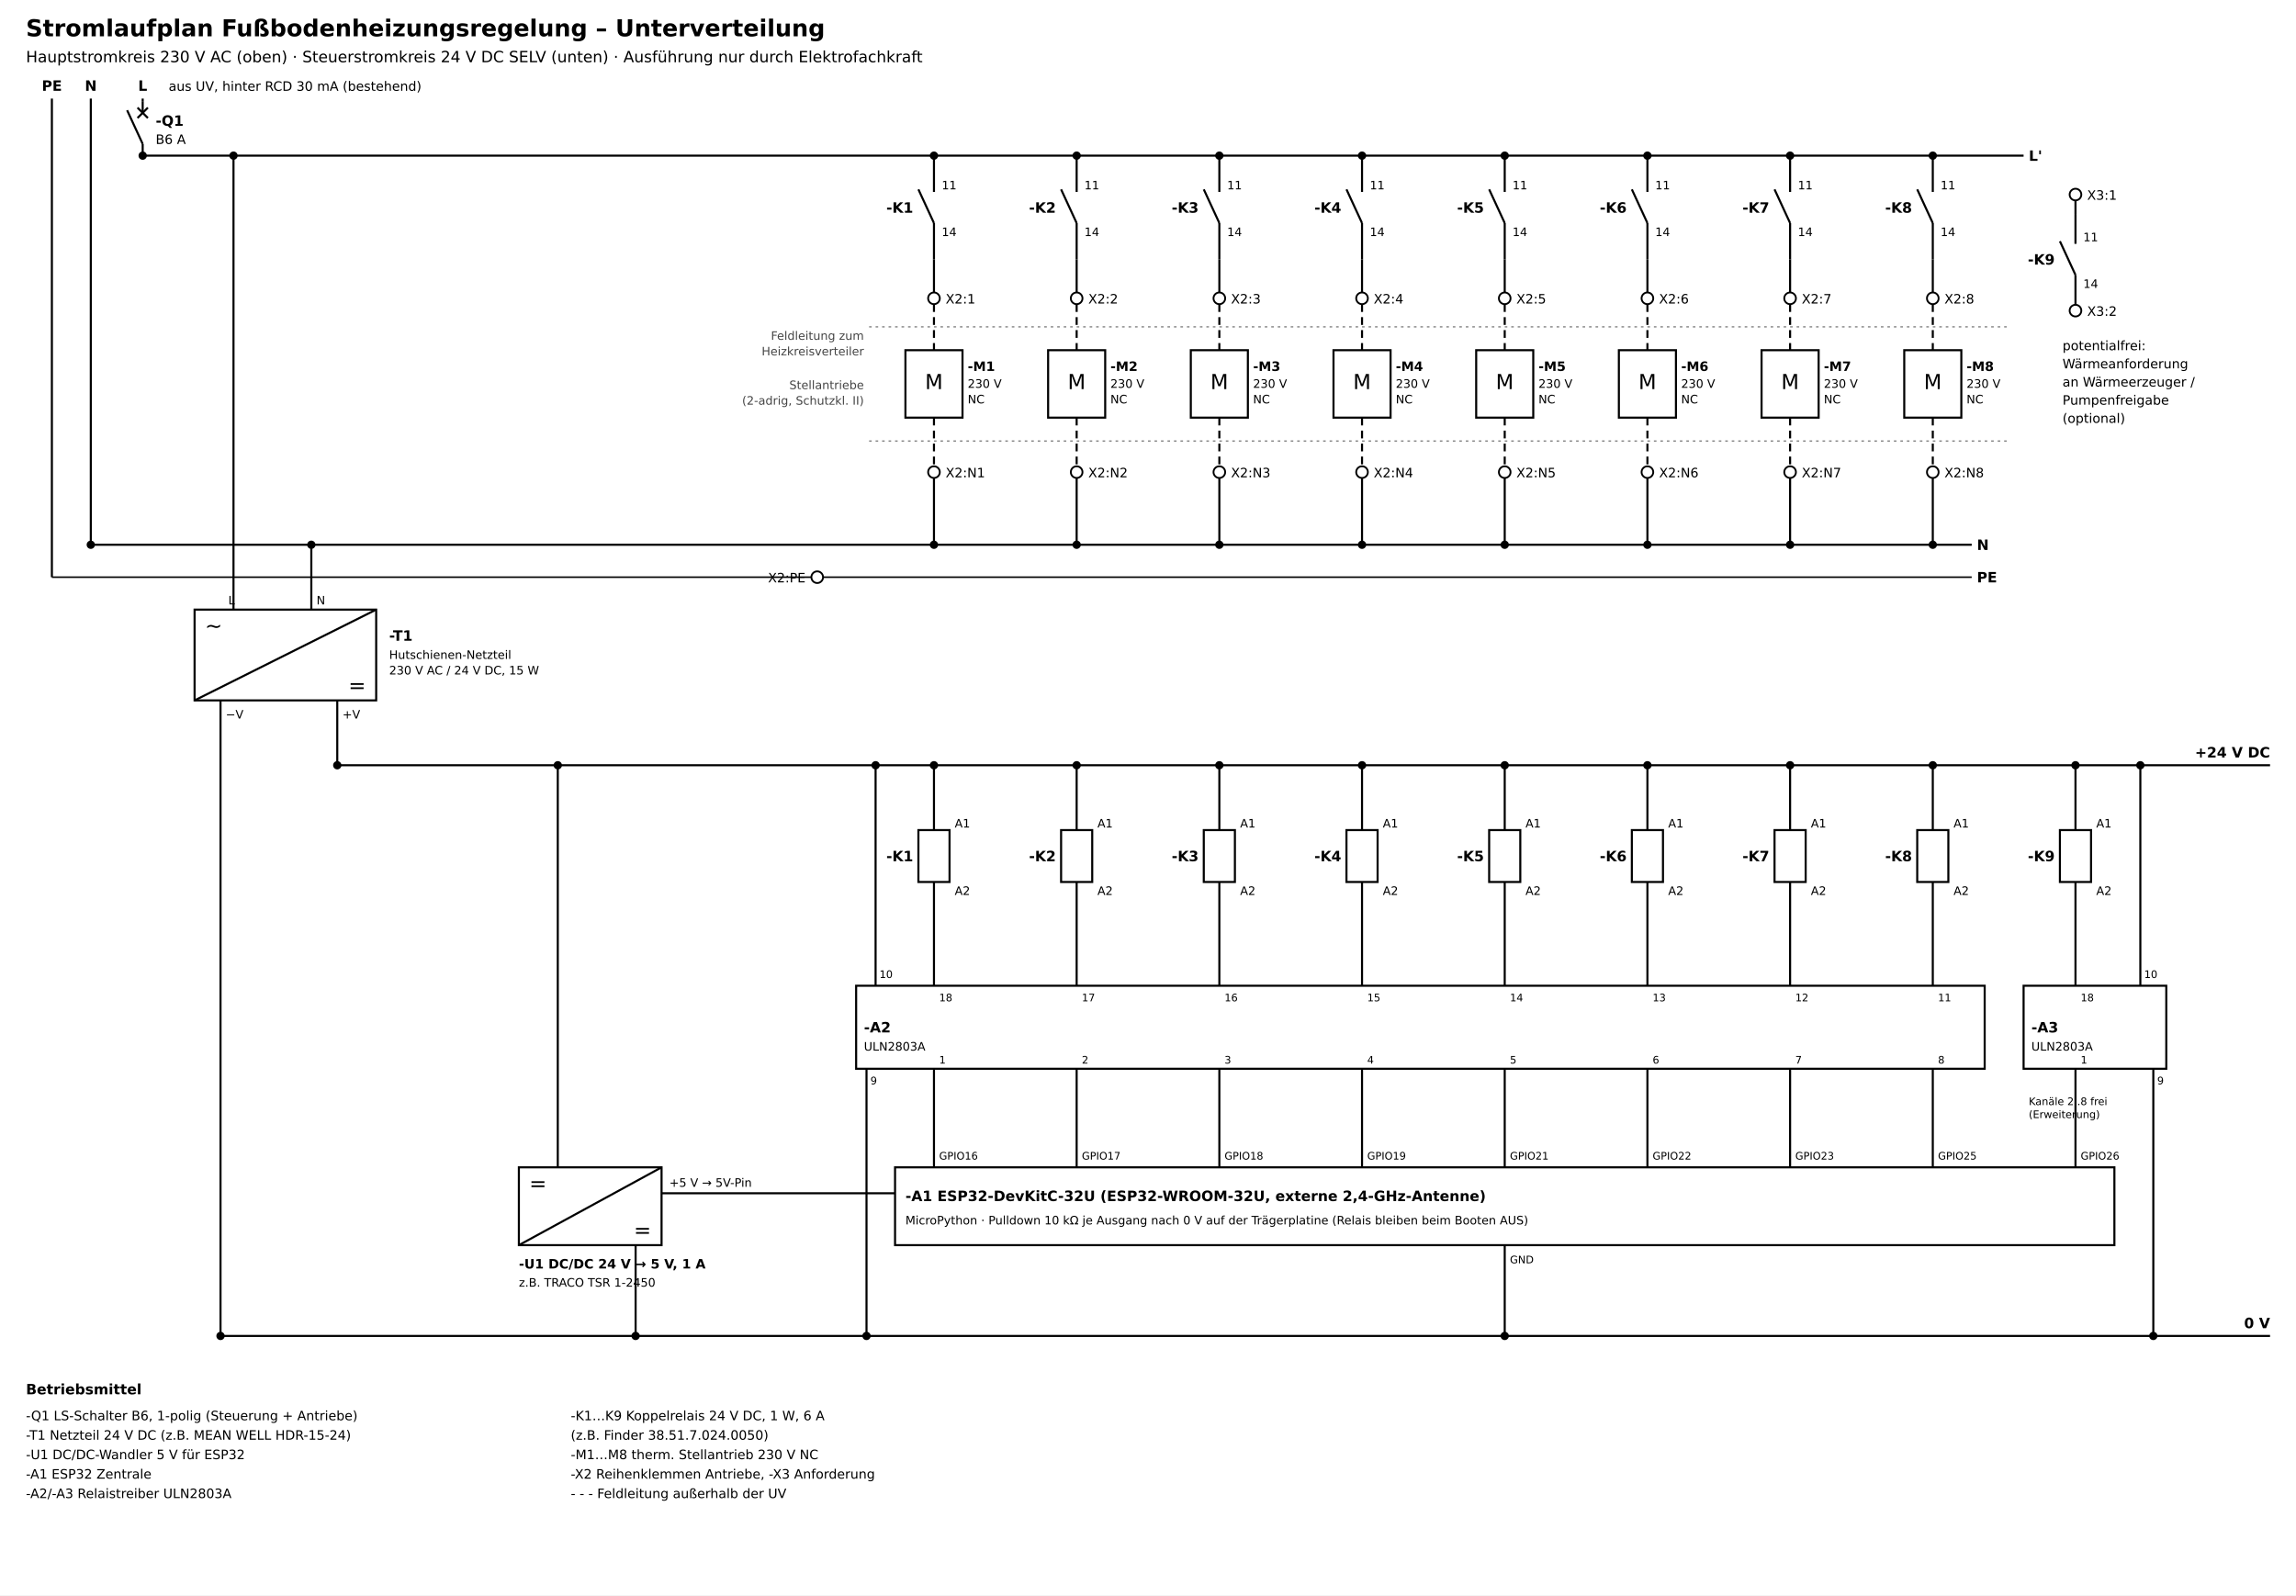
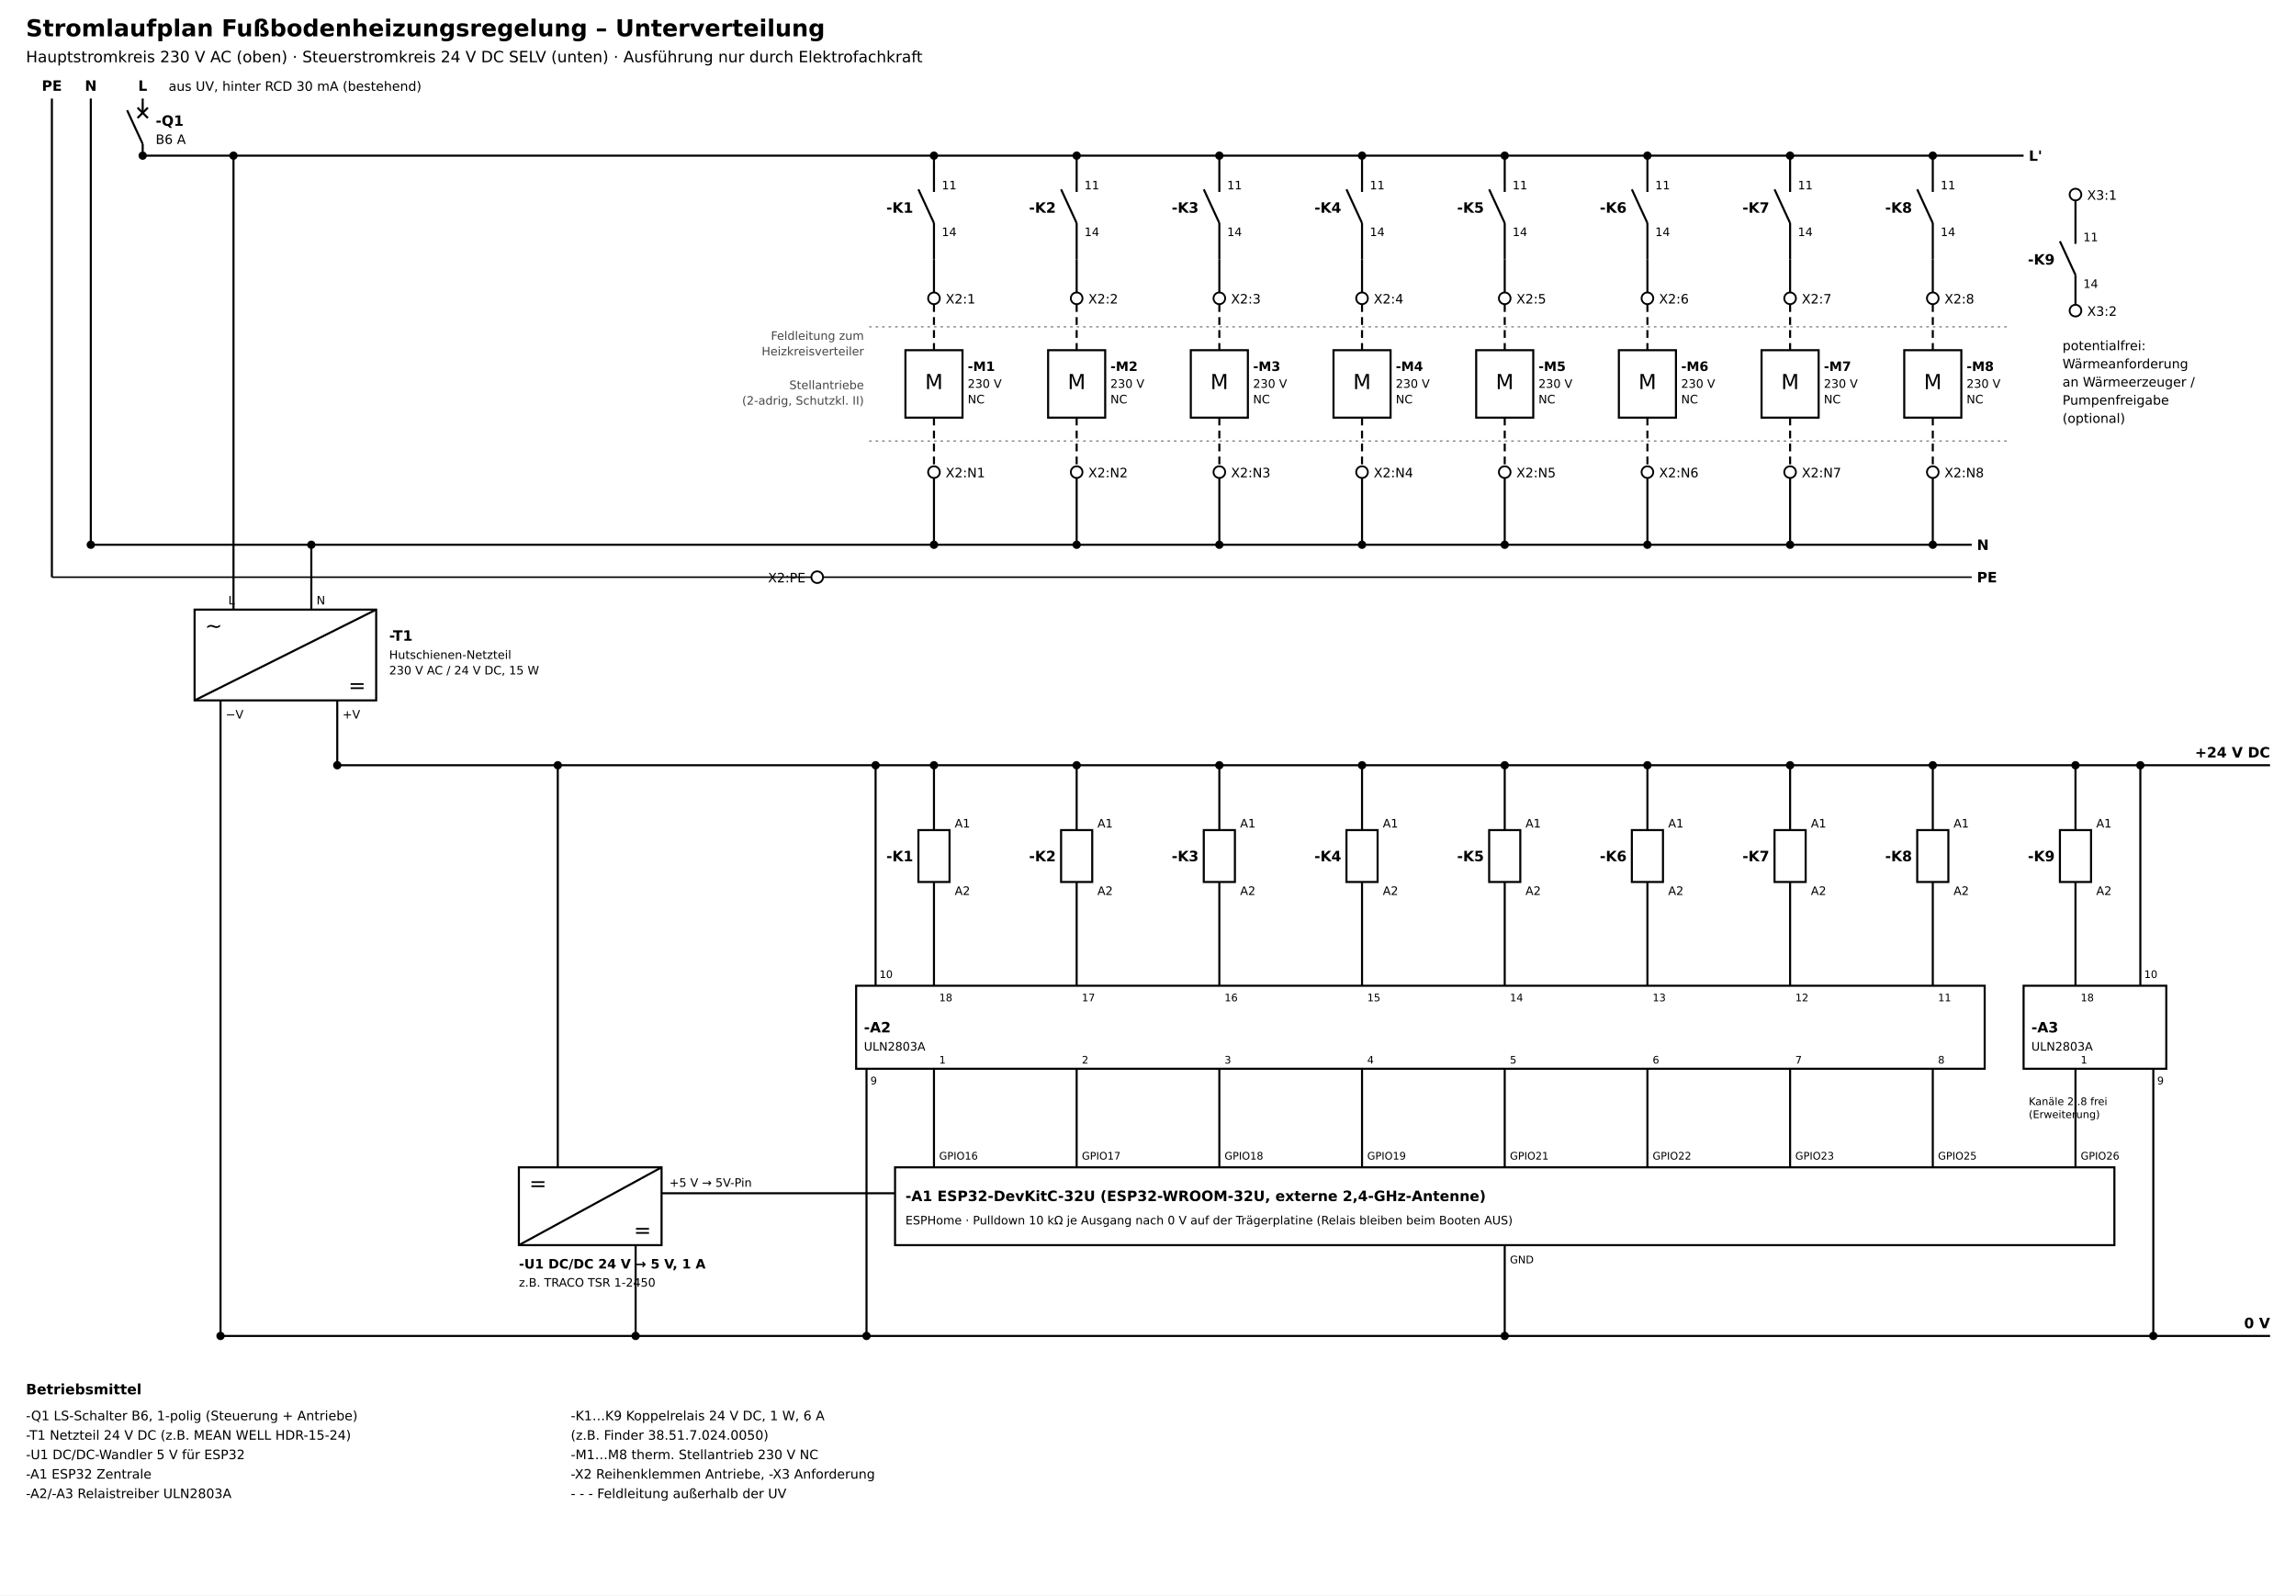
<svg xmlns="http://www.w3.org/2000/svg" width="1770" height="1230" viewBox="0 0 1770 1230" font-family="DejaVu Sans, Arial, sans-serif">
  <rect width="100%" height="100%" fill="#fff" />
  <text x="20" y="28" font-size="18" text-anchor="start" fill="#000" font-weight="bold">Stromlaufplan Fußbodenheizungsregelung – Unterverteilung</text>
  <text x="20" y="48" font-size="12" text-anchor="start" fill="#000">Hauptstromkreis 230 V AC (oben)  ·  Steuerstromkreis 24 V DC SELV (unten)  ·  Ausführung nur durch Elektrofachkraft</text>
  <text x="40" y="70" font-size="11" text-anchor="middle" fill="#000" font-weight="bold">PE</text>
  <text x="70" y="70" font-size="11" text-anchor="middle" fill="#000" font-weight="bold">N</text>
  <text x="110" y="70" font-size="11" text-anchor="middle" fill="#000" font-weight="bold">L</text>
  <text x="130" y="70" font-size="10" text-anchor="start" fill="#000">aus UV, hinter RCD 30 mA (bestehend)</text>
  <line x1="110" y1="76" x2="110" y2="78" stroke="#000" stroke-width="1.6" />
  <line x1="110" y1="78" x2="110" y2="87" stroke="#000" stroke-width="1.6" />
  <line x1="110" y1="111" x2="110" y2="120" stroke="#000" stroke-width="1.6" />
  <line x1="110" y1="111" x2="98" y2="85" stroke="#000" stroke-width="1.6" />
  <line x1="106" y1="83" x2="114" y2="91" stroke="#000" stroke-width="1.6" />
  <line x1="106" y1="91" x2="114" y2="83" stroke="#000" stroke-width="1.6" />
  <text x="120" y="97" font-size="11" text-anchor="start" fill="#000" font-weight="bold">-Q1</text>
  <text x="120" y="111" font-size="10" text-anchor="start" fill="#000">B6 A</text>
  <circle cx="110" cy="120" r="3.2" fill="#000" stroke="#000" stroke-width="0" />
  <line x1="110" y1="120" x2="1560" y2="120" stroke="#000" stroke-width="1.6" />
  <text x="1564" y="124" font-size="11" text-anchor="start" fill="#000" font-weight="bold">L'</text>
  <line x1="70" y1="76" x2="70" y2="420" stroke="#000" stroke-width="1.6" />
  <circle cx="70" cy="420" r="3.2" fill="#000" stroke="#000" stroke-width="0" />
  <line x1="70" y1="420" x2="1520" y2="420" stroke="#000" stroke-width="1.6" />
  <text x="1524" y="424" font-size="11" text-anchor="start" fill="#000" font-weight="bold">N</text>
  <line x1="40" y1="76" x2="40" y2="445" stroke="#000" stroke-width="1.6" />
  <line x1="40" y1="445" x2="1520" y2="445" stroke="#000" stroke-width="1.2" />
  <text x="1524" y="449" font-size="11" text-anchor="start" fill="#000" font-weight="bold">PE</text>
  <circle cx="720" cy="120" r="3.2" fill="#000" stroke="#000" stroke-width="0" />
  <line x1="720" y1="120" x2="720" y2="148" stroke="#000" stroke-width="1.6" />
  <line x1="720" y1="172" x2="720" y2="200" stroke="#000" stroke-width="1.6" />
  <line x1="720" y1="172" x2="708" y2="146" stroke="#000" stroke-width="1.6" />
  <text x="726" y="146" font-size="9" text-anchor="start" fill="#000">11</text>
  <text x="726" y="182" font-size="9" text-anchor="start" fill="#000">14</text>
  <text x="704" y="164" font-size="11" text-anchor="end" fill="#000" font-weight="bold">-K1</text>
  <line x1="720" y1="200" x2="720" y2="226" stroke="#000" stroke-width="1.6" />
  <circle cx="720" cy="230" r="4.5" fill="#fff" stroke="#000" stroke-width="1.4" />
  <text x="729" y="234" font-size="10" text-anchor="start" fill="#000">X2:1</text>
  <line x1="720" y1="234.5" x2="720" y2="270" stroke="#000" stroke-width="1.6" stroke-dasharray="6 4" />
  <rect x="698" y="270" width="44" height="52" fill="#fff" stroke="#000" stroke-width="1.6" />
  <text x="720" y="300" font-size="16" text-anchor="middle" fill="#000">M</text>
  <text x="746" y="286" font-size="10" text-anchor="start" fill="#000" font-weight="bold">-M1</text>
  <text x="746" y="299" font-size="9" text-anchor="start" fill="#000">230 V</text>
  <text x="746" y="311" font-size="9" text-anchor="start" fill="#000">NC</text>
  <line x1="720" y1="322" x2="720" y2="360" stroke="#000" stroke-width="1.6" stroke-dasharray="6 4" />
  <circle cx="720" cy="364" r="4.5" fill="#fff" stroke="#000" stroke-width="1.4" />
  <text x="729" y="368" font-size="10" text-anchor="start" fill="#000">X2:N1</text>
  <line x1="720" y1="368.5" x2="720" y2="420" stroke="#000" stroke-width="1.6" />
  <circle cx="720" cy="420" r="3.2" fill="#000" stroke="#000" stroke-width="0" />
  <circle cx="830" cy="120" r="3.2" fill="#000" stroke="#000" stroke-width="0" />
  <line x1="830" y1="120" x2="830" y2="148" stroke="#000" stroke-width="1.6" />
  <line x1="830" y1="172" x2="830" y2="200" stroke="#000" stroke-width="1.6" />
  <line x1="830" y1="172" x2="818" y2="146" stroke="#000" stroke-width="1.6" />
  <text x="836" y="146" font-size="9" text-anchor="start" fill="#000">11</text>
  <text x="836" y="182" font-size="9" text-anchor="start" fill="#000">14</text>
  <text x="814" y="164" font-size="11" text-anchor="end" fill="#000" font-weight="bold">-K2</text>
  <line x1="830" y1="200" x2="830" y2="226" stroke="#000" stroke-width="1.6" />
  <circle cx="830" cy="230" r="4.5" fill="#fff" stroke="#000" stroke-width="1.4" />
  <text x="839" y="234" font-size="10" text-anchor="start" fill="#000">X2:2</text>
  <line x1="830" y1="234.5" x2="830" y2="270" stroke="#000" stroke-width="1.6" stroke-dasharray="6 4" />
  <rect x="808" y="270" width="44" height="52" fill="#fff" stroke="#000" stroke-width="1.6" />
  <text x="830" y="300" font-size="16" text-anchor="middle" fill="#000">M</text>
  <text x="856" y="286" font-size="10" text-anchor="start" fill="#000" font-weight="bold">-M2</text>
  <text x="856" y="299" font-size="9" text-anchor="start" fill="#000">230 V</text>
  <text x="856" y="311" font-size="9" text-anchor="start" fill="#000">NC</text>
  <line x1="830" y1="322" x2="830" y2="360" stroke="#000" stroke-width="1.6" stroke-dasharray="6 4" />
  <circle cx="830" cy="364" r="4.5" fill="#fff" stroke="#000" stroke-width="1.4" />
  <text x="839" y="368" font-size="10" text-anchor="start" fill="#000">X2:N2</text>
  <line x1="830" y1="368.5" x2="830" y2="420" stroke="#000" stroke-width="1.6" />
  <circle cx="830" cy="420" r="3.2" fill="#000" stroke="#000" stroke-width="0" />
  <circle cx="940" cy="120" r="3.2" fill="#000" stroke="#000" stroke-width="0" />
  <line x1="940" y1="120" x2="940" y2="148" stroke="#000" stroke-width="1.6" />
  <line x1="940" y1="172" x2="940" y2="200" stroke="#000" stroke-width="1.6" />
  <line x1="940" y1="172" x2="928" y2="146" stroke="#000" stroke-width="1.6" />
  <text x="946" y="146" font-size="9" text-anchor="start" fill="#000">11</text>
  <text x="946" y="182" font-size="9" text-anchor="start" fill="#000">14</text>
  <text x="924" y="164" font-size="11" text-anchor="end" fill="#000" font-weight="bold">-K3</text>
  <line x1="940" y1="200" x2="940" y2="226" stroke="#000" stroke-width="1.6" />
  <circle cx="940" cy="230" r="4.5" fill="#fff" stroke="#000" stroke-width="1.4" />
  <text x="949" y="234" font-size="10" text-anchor="start" fill="#000">X2:3</text>
  <line x1="940" y1="234.5" x2="940" y2="270" stroke="#000" stroke-width="1.6" stroke-dasharray="6 4" />
  <rect x="918" y="270" width="44" height="52" fill="#fff" stroke="#000" stroke-width="1.6" />
  <text x="940" y="300" font-size="16" text-anchor="middle" fill="#000">M</text>
  <text x="966" y="286" font-size="10" text-anchor="start" fill="#000" font-weight="bold">-M3</text>
  <text x="966" y="299" font-size="9" text-anchor="start" fill="#000">230 V</text>
  <text x="966" y="311" font-size="9" text-anchor="start" fill="#000">NC</text>
  <line x1="940" y1="322" x2="940" y2="360" stroke="#000" stroke-width="1.6" stroke-dasharray="6 4" />
  <circle cx="940" cy="364" r="4.5" fill="#fff" stroke="#000" stroke-width="1.4" />
  <text x="949" y="368" font-size="10" text-anchor="start" fill="#000">X2:N3</text>
  <line x1="940" y1="368.5" x2="940" y2="420" stroke="#000" stroke-width="1.6" />
  <circle cx="940" cy="420" r="3.2" fill="#000" stroke="#000" stroke-width="0" />
  <circle cx="1050" cy="120" r="3.2" fill="#000" stroke="#000" stroke-width="0" />
  <line x1="1050" y1="120" x2="1050" y2="148" stroke="#000" stroke-width="1.6" />
  <line x1="1050" y1="172" x2="1050" y2="200" stroke="#000" stroke-width="1.6" />
  <line x1="1050" y1="172" x2="1038" y2="146" stroke="#000" stroke-width="1.6" />
  <text x="1056" y="146" font-size="9" text-anchor="start" fill="#000">11</text>
  <text x="1056" y="182" font-size="9" text-anchor="start" fill="#000">14</text>
  <text x="1034" y="164" font-size="11" text-anchor="end" fill="#000" font-weight="bold">-K4</text>
  <line x1="1050" y1="200" x2="1050" y2="226" stroke="#000" stroke-width="1.6" />
  <circle cx="1050" cy="230" r="4.5" fill="#fff" stroke="#000" stroke-width="1.4" />
  <text x="1059" y="234" font-size="10" text-anchor="start" fill="#000">X2:4</text>
  <line x1="1050" y1="234.5" x2="1050" y2="270" stroke="#000" stroke-width="1.6" stroke-dasharray="6 4" />
  <rect x="1028" y="270" width="44" height="52" fill="#fff" stroke="#000" stroke-width="1.6" />
  <text x="1050" y="300" font-size="16" text-anchor="middle" fill="#000">M</text>
  <text x="1076" y="286" font-size="10" text-anchor="start" fill="#000" font-weight="bold">-M4</text>
  <text x="1076" y="299" font-size="9" text-anchor="start" fill="#000">230 V</text>
  <text x="1076" y="311" font-size="9" text-anchor="start" fill="#000">NC</text>
  <line x1="1050" y1="322" x2="1050" y2="360" stroke="#000" stroke-width="1.6" stroke-dasharray="6 4" />
  <circle cx="1050" cy="364" r="4.5" fill="#fff" stroke="#000" stroke-width="1.4" />
  <text x="1059" y="368" font-size="10" text-anchor="start" fill="#000">X2:N4</text>
  <line x1="1050" y1="368.5" x2="1050" y2="420" stroke="#000" stroke-width="1.6" />
  <circle cx="1050" cy="420" r="3.2" fill="#000" stroke="#000" stroke-width="0" />
  <circle cx="1160" cy="120" r="3.2" fill="#000" stroke="#000" stroke-width="0" />
  <line x1="1160" y1="120" x2="1160" y2="148" stroke="#000" stroke-width="1.6" />
  <line x1="1160" y1="172" x2="1160" y2="200" stroke="#000" stroke-width="1.6" />
  <line x1="1160" y1="172" x2="1148" y2="146" stroke="#000" stroke-width="1.6" />
  <text x="1166" y="146" font-size="9" text-anchor="start" fill="#000">11</text>
  <text x="1166" y="182" font-size="9" text-anchor="start" fill="#000">14</text>
  <text x="1144" y="164" font-size="11" text-anchor="end" fill="#000" font-weight="bold">-K5</text>
  <line x1="1160" y1="200" x2="1160" y2="226" stroke="#000" stroke-width="1.6" />
  <circle cx="1160" cy="230" r="4.5" fill="#fff" stroke="#000" stroke-width="1.4" />
  <text x="1169" y="234" font-size="10" text-anchor="start" fill="#000">X2:5</text>
  <line x1="1160" y1="234.5" x2="1160" y2="270" stroke="#000" stroke-width="1.6" stroke-dasharray="6 4" />
  <rect x="1138" y="270" width="44" height="52" fill="#fff" stroke="#000" stroke-width="1.6" />
  <text x="1160" y="300" font-size="16" text-anchor="middle" fill="#000">M</text>
  <text x="1186" y="286" font-size="10" text-anchor="start" fill="#000" font-weight="bold">-M5</text>
  <text x="1186" y="299" font-size="9" text-anchor="start" fill="#000">230 V</text>
  <text x="1186" y="311" font-size="9" text-anchor="start" fill="#000">NC</text>
  <line x1="1160" y1="322" x2="1160" y2="360" stroke="#000" stroke-width="1.6" stroke-dasharray="6 4" />
  <circle cx="1160" cy="364" r="4.5" fill="#fff" stroke="#000" stroke-width="1.4" />
  <text x="1169" y="368" font-size="10" text-anchor="start" fill="#000">X2:N5</text>
  <line x1="1160" y1="368.5" x2="1160" y2="420" stroke="#000" stroke-width="1.6" />
  <circle cx="1160" cy="420" r="3.2" fill="#000" stroke="#000" stroke-width="0" />
  <circle cx="1270" cy="120" r="3.2" fill="#000" stroke="#000" stroke-width="0" />
  <line x1="1270" y1="120" x2="1270" y2="148" stroke="#000" stroke-width="1.6" />
  <line x1="1270" y1="172" x2="1270" y2="200" stroke="#000" stroke-width="1.6" />
  <line x1="1270" y1="172" x2="1258" y2="146" stroke="#000" stroke-width="1.6" />
  <text x="1276" y="146" font-size="9" text-anchor="start" fill="#000">11</text>
  <text x="1276" y="182" font-size="9" text-anchor="start" fill="#000">14</text>
  <text x="1254" y="164" font-size="11" text-anchor="end" fill="#000" font-weight="bold">-K6</text>
  <line x1="1270" y1="200" x2="1270" y2="226" stroke="#000" stroke-width="1.6" />
  <circle cx="1270" cy="230" r="4.5" fill="#fff" stroke="#000" stroke-width="1.4" />
  <text x="1279" y="234" font-size="10" text-anchor="start" fill="#000">X2:6</text>
  <line x1="1270" y1="234.5" x2="1270" y2="270" stroke="#000" stroke-width="1.6" stroke-dasharray="6 4" />
  <rect x="1248" y="270" width="44" height="52" fill="#fff" stroke="#000" stroke-width="1.6" />
  <text x="1270" y="300" font-size="16" text-anchor="middle" fill="#000">M</text>
  <text x="1296" y="286" font-size="10" text-anchor="start" fill="#000" font-weight="bold">-M6</text>
  <text x="1296" y="299" font-size="9" text-anchor="start" fill="#000">230 V</text>
  <text x="1296" y="311" font-size="9" text-anchor="start" fill="#000">NC</text>
  <line x1="1270" y1="322" x2="1270" y2="360" stroke="#000" stroke-width="1.6" stroke-dasharray="6 4" />
  <circle cx="1270" cy="364" r="4.5" fill="#fff" stroke="#000" stroke-width="1.4" />
  <text x="1279" y="368" font-size="10" text-anchor="start" fill="#000">X2:N6</text>
  <line x1="1270" y1="368.5" x2="1270" y2="420" stroke="#000" stroke-width="1.6" />
  <circle cx="1270" cy="420" r="3.2" fill="#000" stroke="#000" stroke-width="0" />
  <circle cx="1380" cy="120" r="3.2" fill="#000" stroke="#000" stroke-width="0" />
  <line x1="1380" y1="120" x2="1380" y2="148" stroke="#000" stroke-width="1.6" />
  <line x1="1380" y1="172" x2="1380" y2="200" stroke="#000" stroke-width="1.6" />
  <line x1="1380" y1="172" x2="1368" y2="146" stroke="#000" stroke-width="1.6" />
  <text x="1386" y="146" font-size="9" text-anchor="start" fill="#000">11</text>
  <text x="1386" y="182" font-size="9" text-anchor="start" fill="#000">14</text>
  <text x="1364" y="164" font-size="11" text-anchor="end" fill="#000" font-weight="bold">-K7</text>
  <line x1="1380" y1="200" x2="1380" y2="226" stroke="#000" stroke-width="1.6" />
  <circle cx="1380" cy="230" r="4.5" fill="#fff" stroke="#000" stroke-width="1.4" />
  <text x="1389" y="234" font-size="10" text-anchor="start" fill="#000">X2:7</text>
  <line x1="1380" y1="234.5" x2="1380" y2="270" stroke="#000" stroke-width="1.6" stroke-dasharray="6 4" />
  <rect x="1358" y="270" width="44" height="52" fill="#fff" stroke="#000" stroke-width="1.6" />
  <text x="1380" y="300" font-size="16" text-anchor="middle" fill="#000">M</text>
  <text x="1406" y="286" font-size="10" text-anchor="start" fill="#000" font-weight="bold">-M7</text>
  <text x="1406" y="299" font-size="9" text-anchor="start" fill="#000">230 V</text>
  <text x="1406" y="311" font-size="9" text-anchor="start" fill="#000">NC</text>
  <line x1="1380" y1="322" x2="1380" y2="360" stroke="#000" stroke-width="1.6" stroke-dasharray="6 4" />
  <circle cx="1380" cy="364" r="4.5" fill="#fff" stroke="#000" stroke-width="1.4" />
  <text x="1389" y="368" font-size="10" text-anchor="start" fill="#000">X2:N7</text>
  <line x1="1380" y1="368.5" x2="1380" y2="420" stroke="#000" stroke-width="1.6" />
  <circle cx="1380" cy="420" r="3.2" fill="#000" stroke="#000" stroke-width="0" />
  <circle cx="1490" cy="120" r="3.2" fill="#000" stroke="#000" stroke-width="0" />
  <line x1="1490" y1="120" x2="1490" y2="148" stroke="#000" stroke-width="1.6" />
  <line x1="1490" y1="172" x2="1490" y2="200" stroke="#000" stroke-width="1.6" />
  <line x1="1490" y1="172" x2="1478" y2="146" stroke="#000" stroke-width="1.6" />
  <text x="1496" y="146" font-size="9" text-anchor="start" fill="#000">11</text>
  <text x="1496" y="182" font-size="9" text-anchor="start" fill="#000">14</text>
  <text x="1474" y="164" font-size="11" text-anchor="end" fill="#000" font-weight="bold">-K8</text>
  <line x1="1490" y1="200" x2="1490" y2="226" stroke="#000" stroke-width="1.6" />
  <circle cx="1490" cy="230" r="4.5" fill="#fff" stroke="#000" stroke-width="1.4" />
  <text x="1499" y="234" font-size="10" text-anchor="start" fill="#000">X2:8</text>
  <line x1="1490" y1="234.5" x2="1490" y2="270" stroke="#000" stroke-width="1.6" stroke-dasharray="6 4" />
  <rect x="1468" y="270" width="44" height="52" fill="#fff" stroke="#000" stroke-width="1.6" />
  <text x="1490" y="300" font-size="16" text-anchor="middle" fill="#000">M</text>
  <text x="1516" y="286" font-size="10" text-anchor="start" fill="#000" font-weight="bold">-M8</text>
  <text x="1516" y="299" font-size="9" text-anchor="start" fill="#000">230 V</text>
  <text x="1516" y="311" font-size="9" text-anchor="start" fill="#000">NC</text>
  <line x1="1490" y1="322" x2="1490" y2="360" stroke="#000" stroke-width="1.6" stroke-dasharray="6 4" />
  <circle cx="1490" cy="364" r="4.5" fill="#fff" stroke="#000" stroke-width="1.4" />
  <text x="1499" y="368" font-size="10" text-anchor="start" fill="#000">X2:N8</text>
  <line x1="1490" y1="368.5" x2="1490" y2="420" stroke="#000" stroke-width="1.6" />
  <circle cx="1490" cy="420" r="3.2" fill="#000" stroke="#000" stroke-width="0" />
  <line x1="670" y1="252" x2="1550" y2="252" stroke="#666" stroke-width="0.8" stroke-dasharray="2 3" />
  <line x1="670" y1="340" x2="1550" y2="340" stroke="#666" stroke-width="0.8" stroke-dasharray="2 3" />
  <text x="666" y="262" font-size="9" text-anchor="end" fill="#444">Feldleitung zum</text>
  <text x="666" y="274" font-size="9" text-anchor="end" fill="#444">Heizkreisverteiler</text>
  <text x="666" y="300" font-size="9" text-anchor="end" fill="#444">Stellantriebe</text>
  <text x="666" y="312" font-size="9" text-anchor="end" fill="#444">(2-adrig, Schutzkl. II)</text>
  <circle cx="630" cy="445" r="4.5" fill="#fff" stroke="#000" stroke-width="1.4" />
  <text x="621" y="449" font-size="10" text-anchor="end" fill="#000">X2:PE</text>
  <circle cx="1600" cy="150" r="4.5" fill="#fff" stroke="#000" stroke-width="1.4" />
  <text x="1609" y="154" font-size="10" text-anchor="start" fill="#000">X3:1</text>
  <line x1="1600" y1="154.5" x2="1600" y2="165" stroke="#000" stroke-width="1.6" />
  <line x1="1600" y1="165" x2="1600" y2="188" stroke="#000" stroke-width="1.6" />
  <line x1="1600" y1="212" x2="1600" y2="235" stroke="#000" stroke-width="1.6" />
  <line x1="1600" y1="212" x2="1588" y2="186" stroke="#000" stroke-width="1.6" />
  <text x="1606" y="186" font-size="9" text-anchor="start" fill="#000">11</text>
  <text x="1606" y="222" font-size="9" text-anchor="start" fill="#000">14</text>
  <text x="1584" y="204" font-size="11" text-anchor="end" fill="#000" font-weight="bold">-K9</text>
  <circle cx="1600" cy="239.5" r="4.5" fill="#fff" stroke="#000" stroke-width="1.4" />
  <text x="1609" y="243.5" font-size="10" text-anchor="start" fill="#000">X3:2</text>
  <text x="1590" y="270" font-size="10" text-anchor="start" fill="#000">potentialfrei:</text>
  <text x="1590" y="284" font-size="10" text-anchor="start" fill="#000">Wärmeanforderung</text>
  <text x="1590" y="298" font-size="10" text-anchor="start" fill="#000">an Wärmeerzeuger /</text>
  <text x="1590" y="312" font-size="10" text-anchor="start" fill="#000">Pumpenfreigabe</text>
  <text x="1590" y="326" font-size="10" text-anchor="start" fill="#000">(optional)</text>
  <line x1="180" y1="120" x2="180" y2="470" stroke="#000" stroke-width="1.6" />
  <circle cx="180" cy="120" r="3.2" fill="#000" stroke="#000" stroke-width="0" />
  <line x1="240" y1="420" x2="240" y2="470" stroke="#000" stroke-width="1.6" />
  <circle cx="240" cy="420" r="3.2" fill="#000" stroke="#000" stroke-width="0" />
  <rect x="150" y="470" width="140" height="70" fill="#fff" stroke="#000" stroke-width="1.6" />
  <line x1="150" y1="540" x2="290" y2="470" stroke="#000" stroke-width="1.6" />
  <text x="158" y="488" font-size="16" text-anchor="start" fill="#000">~</text>
  <text x="282" y="534" font-size="16" text-anchor="end" fill="#000">=</text>
  <text x="176" y="466" font-size="9" text-anchor="start" fill="#000">L</text>
  <text x="244" y="466" font-size="9" text-anchor="start" fill="#000">N</text>
  <text x="300" y="494" font-size="11" text-anchor="start" fill="#000" font-weight="bold">-T1</text>
  <text x="300" y="508" font-size="9" text-anchor="start" fill="#000">Hutschienen-Netzteil</text>
  <text x="300" y="520" font-size="9" text-anchor="start" fill="#000">230 V AC / 24 V DC, 15 W</text>
  <line x1="260" y1="540" x2="260" y2="590" stroke="#000" stroke-width="1.6" />
  <text x="264" y="554" font-size="9" text-anchor="start" fill="#000">+V</text>
  <line x1="170" y1="540" x2="170" y2="1030" stroke="#000" stroke-width="1.6" />
  <text x="174" y="554" font-size="9" text-anchor="start" fill="#000">−V</text>
  <circle cx="260" cy="590" r="3.2" fill="#000" stroke="#000" stroke-width="0" />
  <circle cx="170" cy="1030" r="3.2" fill="#000" stroke="#000" stroke-width="0" />
  <line x1="260" y1="590" x2="1750" y2="590" stroke="#000" stroke-width="1.6" />
  <text x="1750" y="584" font-size="11" text-anchor="end" fill="#000" font-weight="bold">+24 V DC</text>
  <line x1="170" y1="1030" x2="1750" y2="1030" stroke="#000" stroke-width="1.6" />
  <text x="1750" y="1024" font-size="11" text-anchor="end" fill="#000" font-weight="bold">0 V</text>
  <circle cx="720" cy="590" r="3.2" fill="#000" stroke="#000" stroke-width="0" />
  <line x1="720" y1="590" x2="720" y2="640" stroke="#000" stroke-width="1.6" />
  <rect x="708" y="640" width="24" height="40" fill="#fff" stroke="#000" stroke-width="1.6" />
  <text x="736" y="638" font-size="9" text-anchor="start" fill="#000">A1</text>
  <text x="736" y="690" font-size="9" text-anchor="start" fill="#000">A2</text>
  <text x="704" y="664" font-size="11" text-anchor="end" fill="#000" font-weight="bold">-K1</text>
  <line x1="720" y1="680" x2="720" y2="760" stroke="#000" stroke-width="1.6" />
  <circle cx="830" cy="590" r="3.2" fill="#000" stroke="#000" stroke-width="0" />
  <line x1="830" y1="590" x2="830" y2="640" stroke="#000" stroke-width="1.6" />
  <rect x="818" y="640" width="24" height="40" fill="#fff" stroke="#000" stroke-width="1.6" />
  <text x="846" y="638" font-size="9" text-anchor="start" fill="#000">A1</text>
  <text x="846" y="690" font-size="9" text-anchor="start" fill="#000">A2</text>
  <text x="814" y="664" font-size="11" text-anchor="end" fill="#000" font-weight="bold">-K2</text>
  <line x1="830" y1="680" x2="830" y2="760" stroke="#000" stroke-width="1.6" />
  <circle cx="940" cy="590" r="3.2" fill="#000" stroke="#000" stroke-width="0" />
  <line x1="940" y1="590" x2="940" y2="640" stroke="#000" stroke-width="1.6" />
  <rect x="928" y="640" width="24" height="40" fill="#fff" stroke="#000" stroke-width="1.6" />
  <text x="956" y="638" font-size="9" text-anchor="start" fill="#000">A1</text>
  <text x="956" y="690" font-size="9" text-anchor="start" fill="#000">A2</text>
  <text x="924" y="664" font-size="11" text-anchor="end" fill="#000" font-weight="bold">-K3</text>
  <line x1="940" y1="680" x2="940" y2="760" stroke="#000" stroke-width="1.6" />
  <circle cx="1050" cy="590" r="3.2" fill="#000" stroke="#000" stroke-width="0" />
  <line x1="1050" y1="590" x2="1050" y2="640" stroke="#000" stroke-width="1.6" />
  <rect x="1038" y="640" width="24" height="40" fill="#fff" stroke="#000" stroke-width="1.6" />
  <text x="1066" y="638" font-size="9" text-anchor="start" fill="#000">A1</text>
  <text x="1066" y="690" font-size="9" text-anchor="start" fill="#000">A2</text>
  <text x="1034" y="664" font-size="11" text-anchor="end" fill="#000" font-weight="bold">-K4</text>
  <line x1="1050" y1="680" x2="1050" y2="760" stroke="#000" stroke-width="1.6" />
  <circle cx="1160" cy="590" r="3.2" fill="#000" stroke="#000" stroke-width="0" />
  <line x1="1160" y1="590" x2="1160" y2="640" stroke="#000" stroke-width="1.6" />
  <rect x="1148" y="640" width="24" height="40" fill="#fff" stroke="#000" stroke-width="1.6" />
  <text x="1176" y="638" font-size="9" text-anchor="start" fill="#000">A1</text>
  <text x="1176" y="690" font-size="9" text-anchor="start" fill="#000">A2</text>
  <text x="1144" y="664" font-size="11" text-anchor="end" fill="#000" font-weight="bold">-K5</text>
  <line x1="1160" y1="680" x2="1160" y2="760" stroke="#000" stroke-width="1.6" />
  <circle cx="1270" cy="590" r="3.2" fill="#000" stroke="#000" stroke-width="0" />
  <line x1="1270" y1="590" x2="1270" y2="640" stroke="#000" stroke-width="1.6" />
  <rect x="1258" y="640" width="24" height="40" fill="#fff" stroke="#000" stroke-width="1.6" />
  <text x="1286" y="638" font-size="9" text-anchor="start" fill="#000">A1</text>
  <text x="1286" y="690" font-size="9" text-anchor="start" fill="#000">A2</text>
  <text x="1254" y="664" font-size="11" text-anchor="end" fill="#000" font-weight="bold">-K6</text>
  <line x1="1270" y1="680" x2="1270" y2="760" stroke="#000" stroke-width="1.6" />
  <circle cx="1380" cy="590" r="3.2" fill="#000" stroke="#000" stroke-width="0" />
  <line x1="1380" y1="590" x2="1380" y2="640" stroke="#000" stroke-width="1.6" />
  <rect x="1368" y="640" width="24" height="40" fill="#fff" stroke="#000" stroke-width="1.6" />
  <text x="1396" y="638" font-size="9" text-anchor="start" fill="#000">A1</text>
  <text x="1396" y="690" font-size="9" text-anchor="start" fill="#000">A2</text>
  <text x="1364" y="664" font-size="11" text-anchor="end" fill="#000" font-weight="bold">-K7</text>
  <line x1="1380" y1="680" x2="1380" y2="760" stroke="#000" stroke-width="1.6" />
  <circle cx="1490" cy="590" r="3.2" fill="#000" stroke="#000" stroke-width="0" />
  <line x1="1490" y1="590" x2="1490" y2="640" stroke="#000" stroke-width="1.6" />
  <rect x="1478" y="640" width="24" height="40" fill="#fff" stroke="#000" stroke-width="1.6" />
  <text x="1506" y="638" font-size="9" text-anchor="start" fill="#000">A1</text>
  <text x="1506" y="690" font-size="9" text-anchor="start" fill="#000">A2</text>
  <text x="1474" y="664" font-size="11" text-anchor="end" fill="#000" font-weight="bold">-K8</text>
  <line x1="1490" y1="680" x2="1490" y2="760" stroke="#000" stroke-width="1.6" />
  <circle cx="1600" cy="590" r="3.2" fill="#000" stroke="#000" stroke-width="0" />
  <line x1="1600" y1="590" x2="1600" y2="640" stroke="#000" stroke-width="1.6" />
  <rect x="1588" y="640" width="24" height="40" fill="#fff" stroke="#000" stroke-width="1.6" />
  <text x="1616" y="638" font-size="9" text-anchor="start" fill="#000">A1</text>
  <text x="1616" y="690" font-size="9" text-anchor="start" fill="#000">A2</text>
  <text x="1584" y="664" font-size="11" text-anchor="end" fill="#000" font-weight="bold">-K9</text>
  <line x1="1600" y1="680" x2="1600" y2="760" stroke="#000" stroke-width="1.6" />
  <rect x="660" y="760" width="870" height="64" fill="#fff" stroke="#000" stroke-width="1.6" />
  <text x="666" y="796" font-size="11" text-anchor="start" fill="#000" font-weight="bold">-A2</text>
  <text x="666" y="810" font-size="9" text-anchor="start" fill="#000">ULN2803A</text>
  <text x="724" y="772" font-size="8" text-anchor="start" fill="#000">18</text>
  <text x="724" y="820" font-size="8" text-anchor="start" fill="#000">1</text>
  <text x="834" y="772" font-size="8" text-anchor="start" fill="#000">17</text>
  <text x="834" y="820" font-size="8" text-anchor="start" fill="#000">2</text>
  <text x="944" y="772" font-size="8" text-anchor="start" fill="#000">16</text>
  <text x="944" y="820" font-size="8" text-anchor="start" fill="#000">3</text>
  <text x="1054" y="772" font-size="8" text-anchor="start" fill="#000">15</text>
  <text x="1054" y="820" font-size="8" text-anchor="start" fill="#000">4</text>
  <text x="1164" y="772" font-size="8" text-anchor="start" fill="#000">14</text>
  <text x="1164" y="820" font-size="8" text-anchor="start" fill="#000">5</text>
  <text x="1274" y="772" font-size="8" text-anchor="start" fill="#000">13</text>
  <text x="1274" y="820" font-size="8" text-anchor="start" fill="#000">6</text>
  <text x="1384" y="772" font-size="8" text-anchor="start" fill="#000">12</text>
  <text x="1384" y="820" font-size="8" text-anchor="start" fill="#000">7</text>
  <text x="1494" y="772" font-size="8" text-anchor="start" fill="#000">11</text>
  <text x="1494" y="820" font-size="8" text-anchor="start" fill="#000">8</text>
  <line x1="675" y1="760" x2="675" y2="590" stroke="#000" stroke-width="1.6" />
  <circle cx="675" cy="590" r="3.2" fill="#000" stroke="#000" stroke-width="0" />
  <text x="678" y="754" font-size="8" text-anchor="start" fill="#000">10</text>
  <line x1="668" y1="824" x2="668" y2="1030" stroke="#000" stroke-width="1.6" />
  <circle cx="668" cy="1030" r="3.2" fill="#000" stroke="#000" stroke-width="0" />
  <text x="671" y="836" font-size="8" text-anchor="start" fill="#000">9</text>
  <rect x="1560" y="760" width="110" height="64" fill="#fff" stroke="#000" stroke-width="1.6" />
  <text x="1566" y="796" font-size="11" text-anchor="start" fill="#000" font-weight="bold">-A3</text>
  <text x="1566" y="810" font-size="9" text-anchor="start" fill="#000">ULN2803A</text>
  <text x="1604" y="772" font-size="8" text-anchor="start" fill="#000">18</text>
  <text x="1604" y="820" font-size="8" text-anchor="start" fill="#000">1</text>
  <line x1="1650" y1="760" x2="1650" y2="590" stroke="#000" stroke-width="1.6" />
  <circle cx="1650" cy="590" r="3.2" fill="#000" stroke="#000" stroke-width="0" />
  <text x="1653" y="754" font-size="8" text-anchor="start" fill="#000">10</text>
  <line x1="1660" y1="824" x2="1660" y2="1030" stroke="#000" stroke-width="1.6" />
  <circle cx="1660" cy="1030" r="3.2" fill="#000" stroke="#000" stroke-width="0" />
  <text x="1663" y="836" font-size="8" text-anchor="start" fill="#000">9</text>
  <text x="1564" y="852" font-size="8" text-anchor="start" fill="#000">Kanäle 2..8 frei</text>
  <text x="1564" y="862" font-size="8" text-anchor="start" fill="#000">(Erweiterung)</text>
  <line x1="720" y1="824" x2="720" y2="900" stroke="#000" stroke-width="1.6" />
  <text x="724" y="894" font-size="8" text-anchor="start" fill="#000">GPIO16</text>
  <line x1="830" y1="824" x2="830" y2="900" stroke="#000" stroke-width="1.6" />
  <text x="834" y="894" font-size="8" text-anchor="start" fill="#000">GPIO17</text>
  <line x1="940" y1="824" x2="940" y2="900" stroke="#000" stroke-width="1.6" />
  <text x="944" y="894" font-size="8" text-anchor="start" fill="#000">GPIO18</text>
  <line x1="1050" y1="824" x2="1050" y2="900" stroke="#000" stroke-width="1.6" />
  <text x="1054" y="894" font-size="8" text-anchor="start" fill="#000">GPIO19</text>
  <line x1="1160" y1="824" x2="1160" y2="900" stroke="#000" stroke-width="1.6" />
  <text x="1164" y="894" font-size="8" text-anchor="start" fill="#000">GPIO21</text>
  <line x1="1270" y1="824" x2="1270" y2="900" stroke="#000" stroke-width="1.6" />
  <text x="1274" y="894" font-size="8" text-anchor="start" fill="#000">GPIO22</text>
  <line x1="1380" y1="824" x2="1380" y2="900" stroke="#000" stroke-width="1.6" />
  <text x="1384" y="894" font-size="8" text-anchor="start" fill="#000">GPIO23</text>
  <line x1="1490" y1="824" x2="1490" y2="900" stroke="#000" stroke-width="1.6" />
  <text x="1494" y="894" font-size="8" text-anchor="start" fill="#000">GPIO25</text>
  <line x1="1600" y1="824" x2="1600" y2="900" stroke="#000" stroke-width="1.6" />
  <text x="1604" y="894" font-size="8" text-anchor="start" fill="#000">GPIO26</text>
  <rect x="690" y="900" width="940" height="60" fill="#fff" stroke="#000" stroke-width="1.6" />
  <text x="698" y="926" font-size="11" text-anchor="start" fill="#000" font-weight="bold">-A1  ESP32-DevKitC-32U (ESP32-WROOM-32U, externe 2,4-GHz-Antenne)</text>
-   <text x="698" y="944" font-size="9" text-anchor="start" fill="#000">MicroPython · Pulldown 10 kΩ je Ausgang nach 0 V auf der Trägerplatine (Relais bleiben beim Booten AUS)</text>
+   <text x="698" y="944" font-size="9" text-anchor="start" fill="#000">ESPHome · Pulldown 10 kΩ je Ausgang nach 0 V auf der Trägerplatine (Relais bleiben beim Booten AUS)</text>
  <line x1="1160" y1="960" x2="1160" y2="1030" stroke="#000" stroke-width="1.6" />
  <circle cx="1160" cy="1030" r="3.2" fill="#000" stroke="#000" stroke-width="0" />
  <text x="1164" y="974" font-size="8" text-anchor="start" fill="#000">GND</text>
  <line x1="430" y1="590" x2="430" y2="900" stroke="#000" stroke-width="1.6" />
  <circle cx="430" cy="590" r="3.2" fill="#000" stroke="#000" stroke-width="0" />
  <rect x="400" y="900" width="110" height="60" fill="#fff" stroke="#000" stroke-width="1.6" />
  <line x1="400" y1="960" x2="510" y2="900" stroke="#000" stroke-width="1.6" />
  <text x="408" y="918" font-size="16" text-anchor="start" fill="#000">=</text>
  <text x="502" y="954" font-size="16" text-anchor="end" fill="#000">=</text>
  <text x="400" y="978" font-size="10" text-anchor="start" fill="#000" font-weight="bold">-U1  DC/DC 24 V → 5 V, 1 A</text>
  <text x="400" y="992" font-size="9" text-anchor="start" fill="#000">z.B. TRACO TSR 1-2450</text>
  <line x1="490" y1="960" x2="490" y2="1030" stroke="#000" stroke-width="1.6" />
  <circle cx="490" cy="1030" r="3.2" fill="#000" stroke="#000" stroke-width="0" />
  <line x1="510" y1="920" x2="690" y2="920" stroke="#000" stroke-width="1.6" />
  <text x="516" y="915" font-size="9" text-anchor="start" fill="#000">+5 V → 5V-Pin</text>
  <text x="20" y="1075" font-size="11" text-anchor="start" fill="#000" font-weight="bold">Betriebsmittel</text>
  <text x="20" y="1095" font-size="10" text-anchor="start" fill="#000">-Q1  LS-Schalter B6, 1-polig (Steuerung + Antriebe)</text>
  <text x="20" y="1110" font-size="10" text-anchor="start" fill="#000">-T1  Netzteil 24 V DC (z.B. MEAN WELL HDR-15-24)</text>
  <text x="20" y="1125" font-size="10" text-anchor="start" fill="#000">-U1  DC/DC-Wandler 5 V für ESP32</text>
  <text x="20" y="1140" font-size="10" text-anchor="start" fill="#000">-A1  ESP32 Zentrale</text>
  <text x="20" y="1155" font-size="10" text-anchor="start" fill="#000">-A2/-A3  Relaistreiber ULN2803A</text>
  <text x="440" y="1095" font-size="10" text-anchor="start" fill="#000">-K1…K9  Koppelrelais 24 V DC, 1 W, 6 A</text>
  <text x="440" y="1110" font-size="10" text-anchor="start" fill="#000">     (z.B. Finder 38.51.7.024.0050)</text>
  <text x="440" y="1125" font-size="10" text-anchor="start" fill="#000">-M1…M8  therm. Stellantrieb 230 V NC</text>
  <text x="440" y="1140" font-size="10" text-anchor="start" fill="#000">-X2  Reihenklemmen Antriebe, -X3 Anforderung</text>
  <text x="440" y="1155" font-size="10" text-anchor="start" fill="#000">- - -  Feldleitung außerhalb der UV</text>
</svg>
